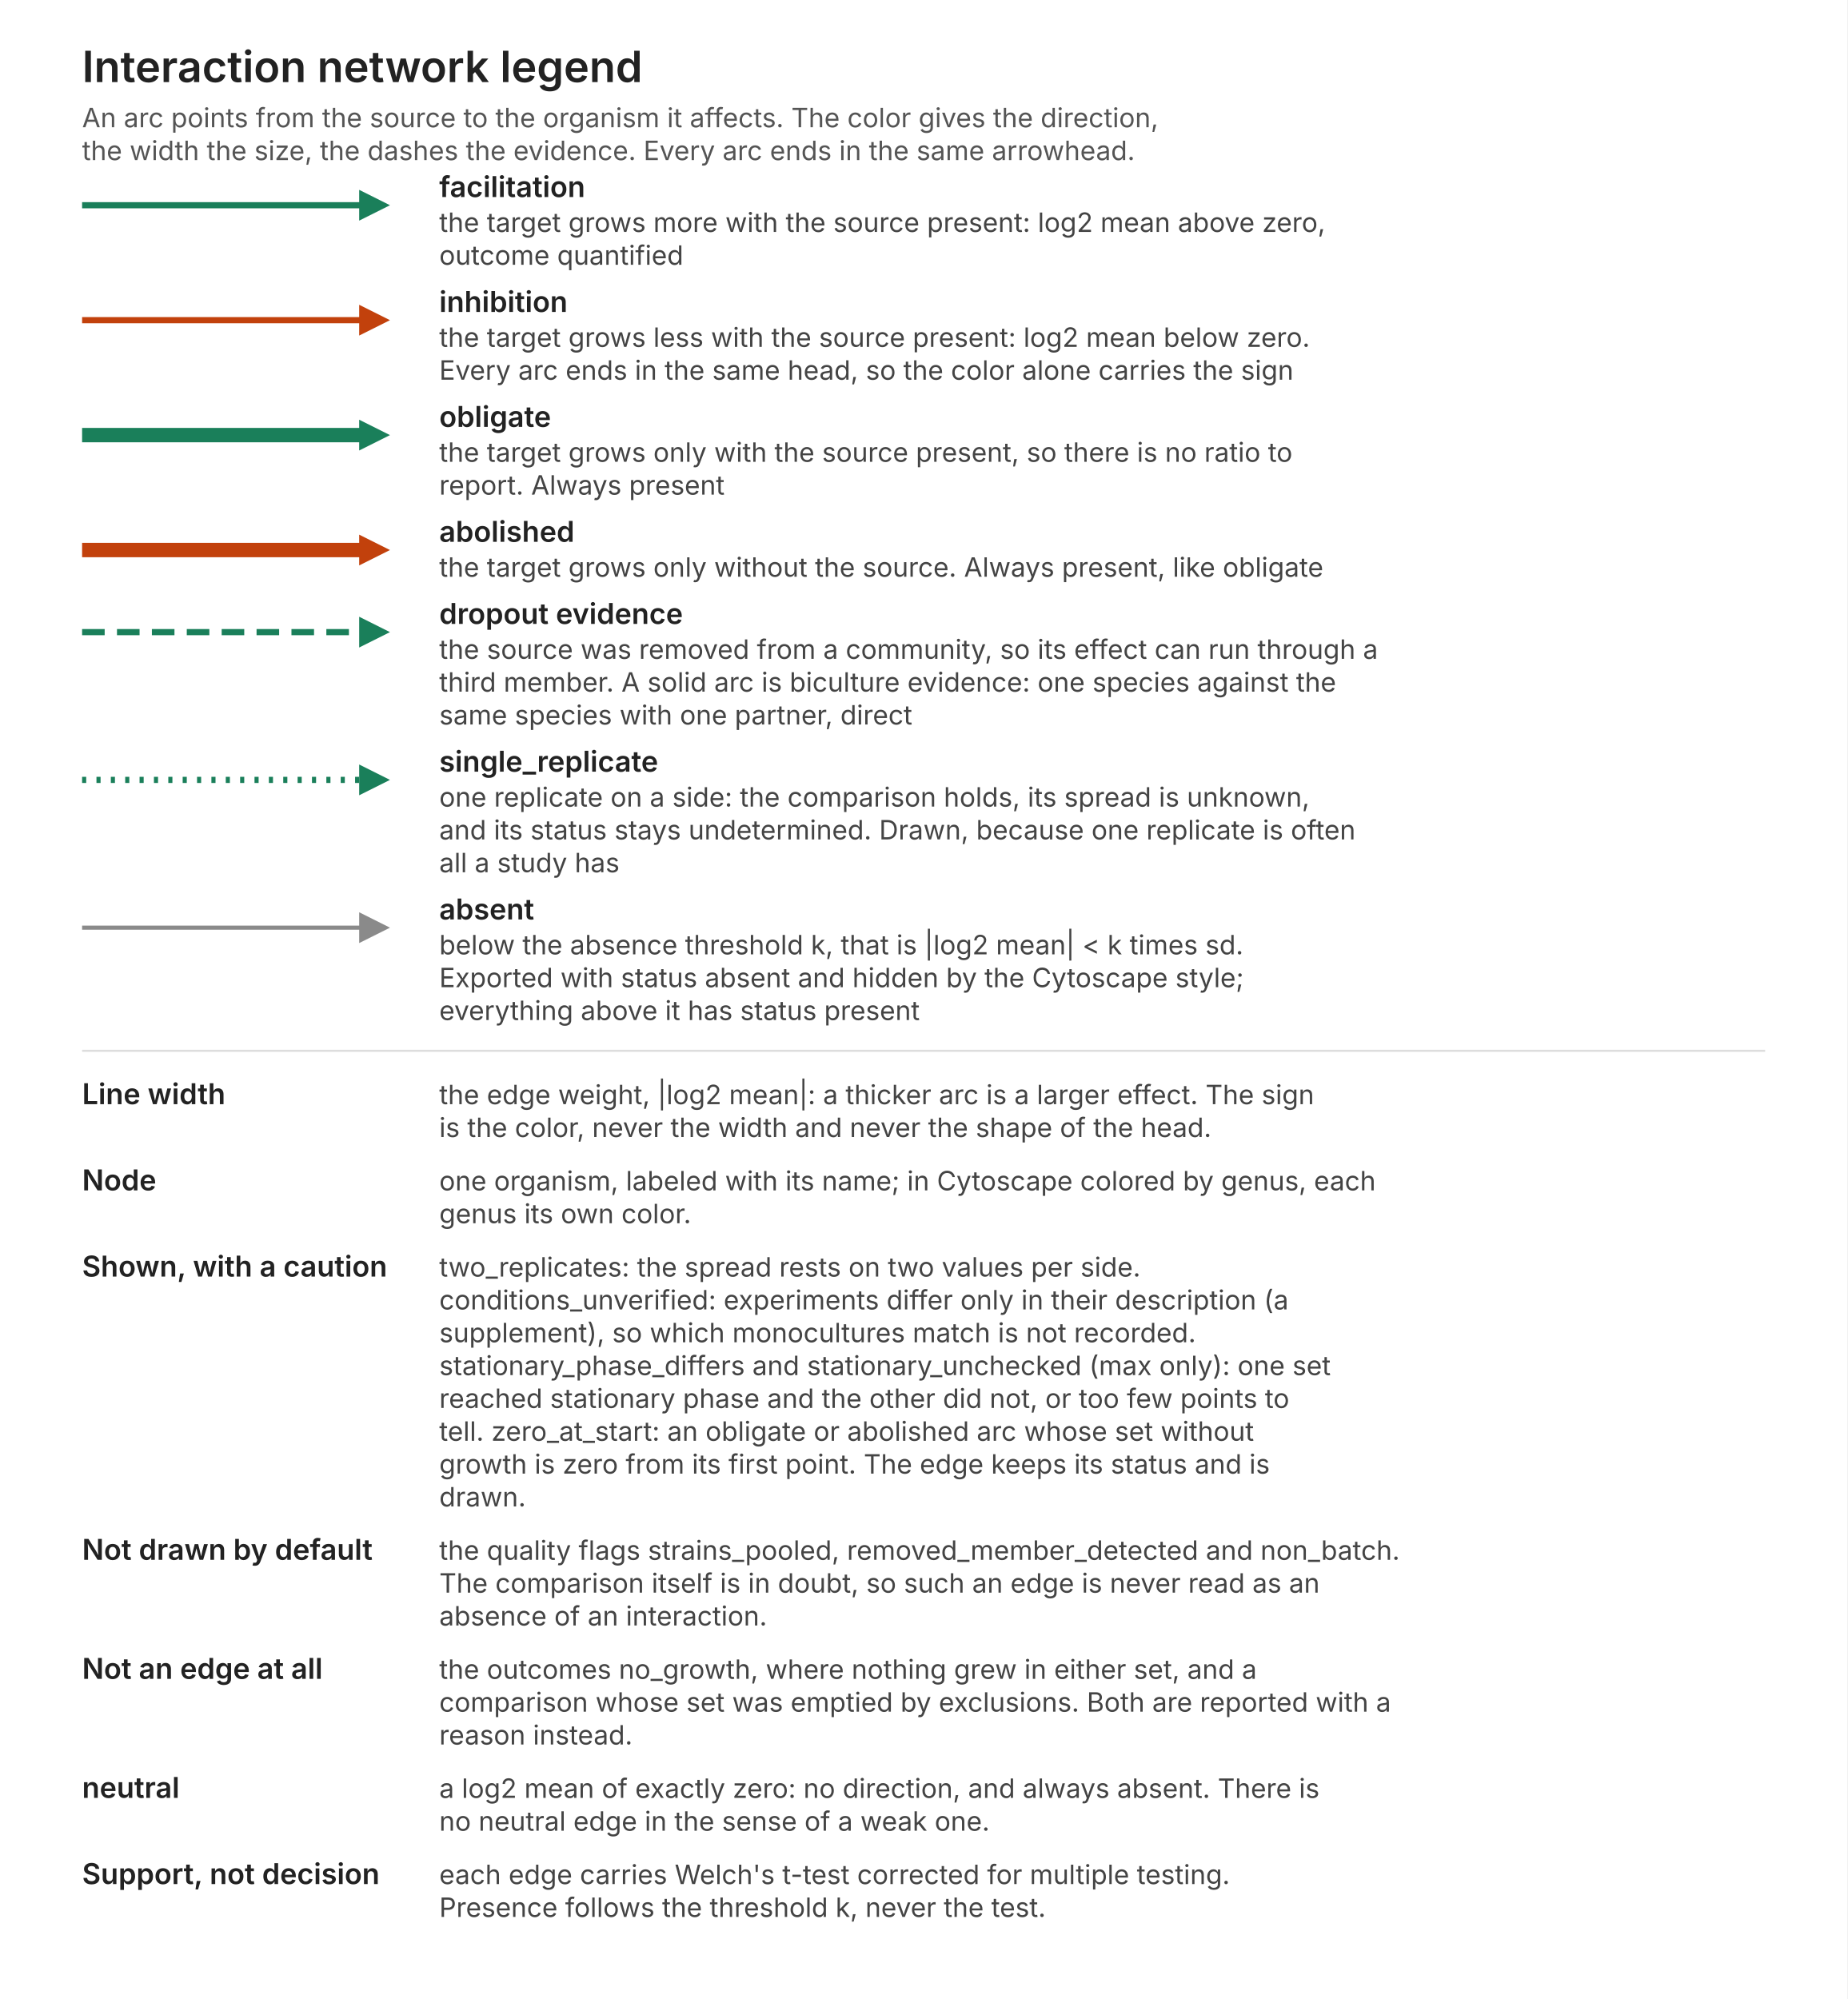
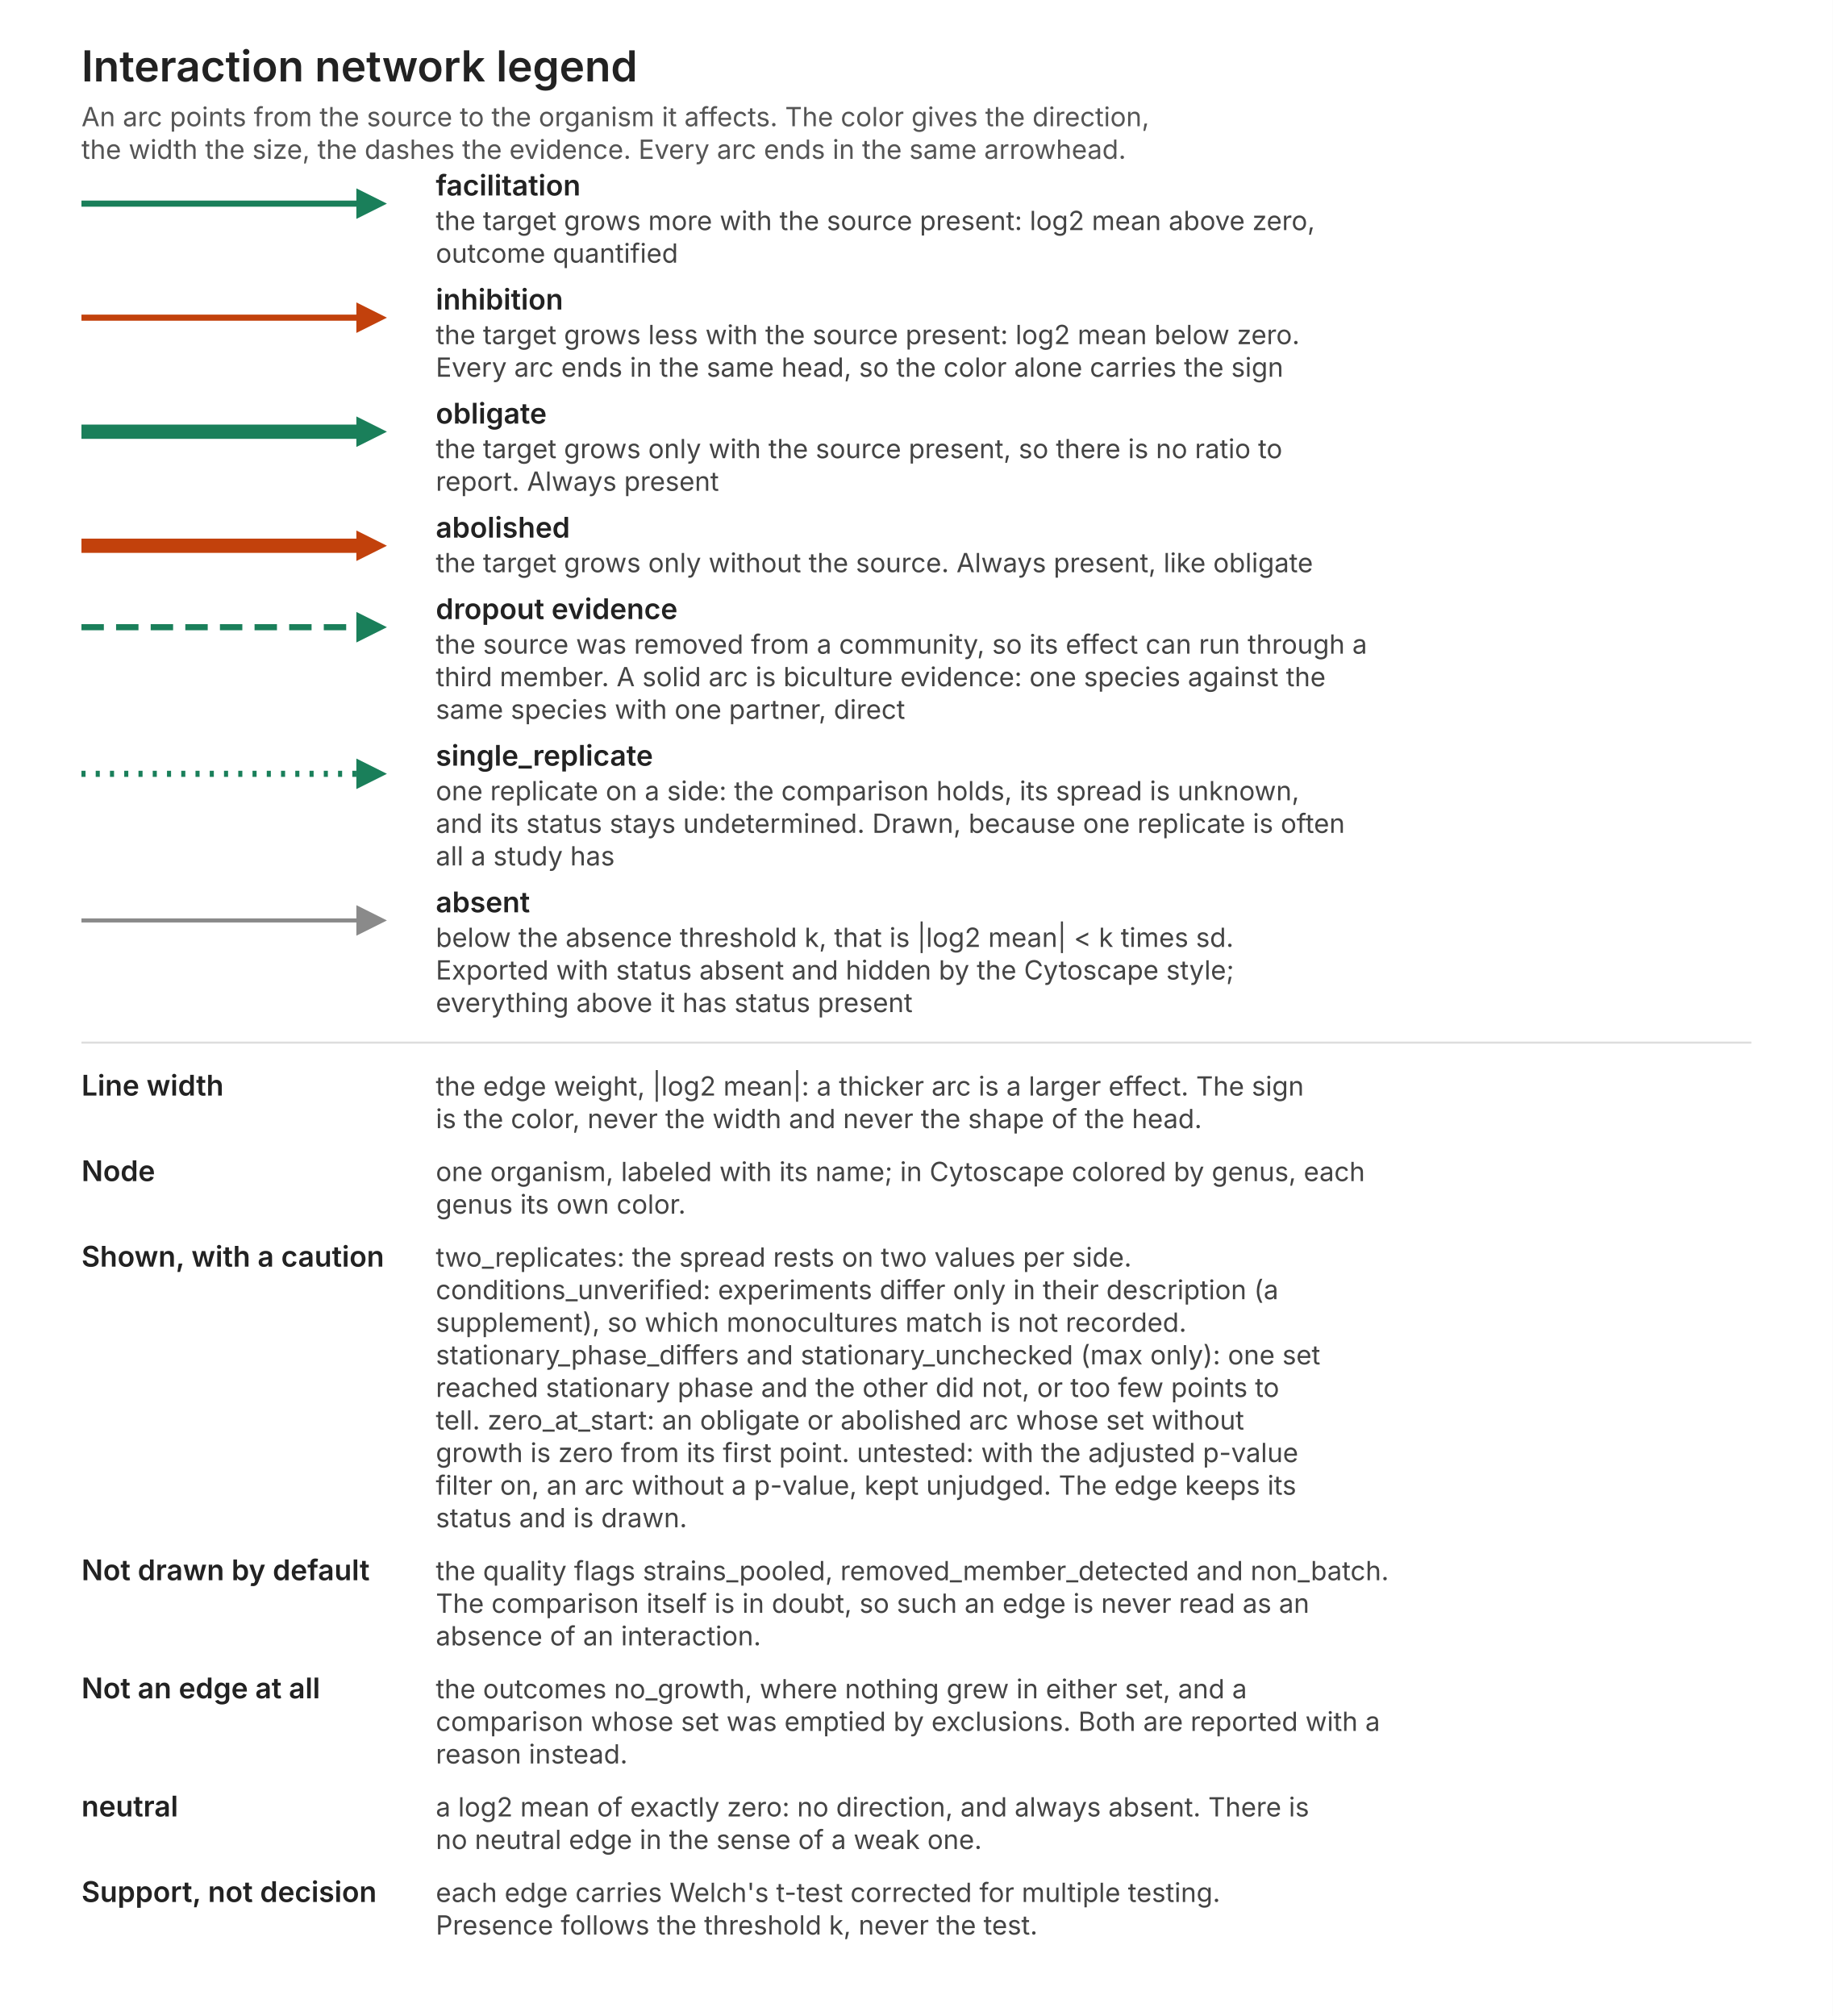
- <svg xmlns="http://www.w3.org/2000/svg" viewBox="0 0 900 974" width="900" height="974" role="img" aria-label="interaction network legend">
+ <svg xmlns="http://www.w3.org/2000/svg" viewBox="0 0 900 990" width="900" height="990" role="img" aria-label="interaction network legend">
  <style>text { font-family: system-ui, -apple-system, sans-serif; fill: #222222; }.title { font-size: 21px; font-weight: 600; }.subtitle { font-size: 13px; fill: #555555; }.label { font-size: 14px; font-weight: 600; }.meaning { font-size: 13px; fill: #444444; }</style>
-   <rect width="900" height="974" fill="#ffffff" />
+   <rect width="900" height="990" fill="#ffffff" />
  <text x="40" y="40" class="title">Interaction network legend</text>
  <text x="40" y="62" class="subtitle">An arc points from the source to the organism it affects. The color gives the direction,</text>
  <text x="40" y="78" class="subtitle">the width the size, the dashes the evidence. Every arc ends in the same arrowhead.</text>
  <line x1="40" y1="100" x2="176" y2="100" stroke="#1a7f5a" stroke-width="3" />
  <path d="M 190 100 l -15 -7.5 l 0 15 z" fill="#1a7f5a" />
  <text x="214" y="96" class="label">facilitation</text>
  <text x="214" y="113" class="meaning">the target grows more with the source present: log2 mean above zero,</text>
  <text x="214" y="129" class="meaning">outcome quantified</text>
  <line x1="40" y1="156" x2="176" y2="156" stroke="#c2410c" stroke-width="3" />
  <path d="M 190 156 l -15 -7.5 l 0 15 z" fill="#c2410c" />
  <text x="214" y="152" class="label">inhibition</text>
  <text x="214" y="169" class="meaning">the target grows less with the source present: log2 mean below zero.</text>
  <text x="214" y="185" class="meaning">Every arc ends in the same head, so the color alone carries the sign</text>
  <line x1="40" y1="212" x2="176" y2="212" stroke="#1a7f5a" stroke-width="7" />
  <path d="M 190 212 l -15 -7.5 l 0 15 z" fill="#1a7f5a" />
  <text x="214" y="208" class="label">obligate</text>
  <text x="214" y="225" class="meaning">the target grows only with the source present, so there is no ratio to</text>
  <text x="214" y="241" class="meaning">report. Always present</text>
  <line x1="40" y1="268" x2="176" y2="268" stroke="#c2410c" stroke-width="7" />
  <path d="M 190 268 l -15 -7.5 l 0 15 z" fill="#c2410c" />
  <text x="214" y="264" class="label">abolished</text>
  <text x="214" y="281" class="meaning">the target grows only without the source. Always present, like obligate</text>
  <line x1="40" y1="308" x2="176" y2="308" stroke="#1a7f5a" stroke-width="3" stroke-dasharray="11 6" />
  <path d="M 190 308 l -15 -7.5 l 0 15 z" fill="#1a7f5a" />
  <text x="214" y="304" class="label">dropout evidence</text>
  <text x="214" y="321" class="meaning">the source was removed from a community, so its effect can run through a</text>
  <text x="214" y="337" class="meaning">third member. A solid arc is biculture evidence: one species against the</text>
  <text x="214" y="353" class="meaning">same species with one partner, direct</text>
  <line x1="40" y1="380" x2="176" y2="380" stroke="#1a7f5a" stroke-width="3" stroke-dasharray="2 5" />
  <path d="M 190 380 l -15 -7.5 l 0 15 z" fill="#1a7f5a" />
  <text x="214" y="376" class="label">single_replicate</text>
  <text x="214" y="393" class="meaning">one replicate on a side: the comparison holds, its spread is unknown,</text>
  <text x="214" y="409" class="meaning">and its status stays undetermined. Drawn, because one replicate is often</text>
  <text x="214" y="425" class="meaning">all a study has</text>
  <line x1="40" y1="452" x2="176" y2="452" stroke="#8a8a8a" stroke-width="2" />
  <path d="M 190 452 l -15 -7.5 l 0 15 z" fill="#8a8a8a" />
  <text x="214" y="448" class="label">absent</text>
  <text x="214" y="465" class="meaning">below the absence threshold k, that is |log2 mean| &lt; k times sd.</text>
  <text x="214" y="481" class="meaning">Exported with status absent and hidden by the Cytoscape style;</text>
  <text x="214" y="497" class="meaning">everything above it has status present</text>
  <line x1="40" y1="512" x2="860" y2="512" stroke="#dddddd" />
  <text x="40" y="538" class="label">Line width</text>
  <text x="214" y="538" class="meaning">the edge weight, |log2 mean|: a thicker arc is a larger effect. The sign</text>
  <text x="214" y="554" class="meaning">is the color, never the width and never the shape of the head.</text>
  <text x="40" y="580" class="label">Node</text>
  <text x="214" y="580" class="meaning">one organism, labeled with its name; in Cytoscape colored by genus, each</text>
  <text x="214" y="596" class="meaning">genus its own color.</text>
  <text x="40" y="622" class="label">Shown, with a caution</text>
  <text x="214" y="622" class="meaning">two_replicates: the spread rests on two values per side.</text>
  <text x="214" y="638" class="meaning">conditions_unverified: experiments differ only in their description (a</text>
  <text x="214" y="654" class="meaning">supplement), so which monocultures match is not recorded.</text>
  <text x="214" y="670" class="meaning">stationary_phase_differs and stationary_unchecked (max only): one set</text>
  <text x="214" y="686" class="meaning">reached stationary phase and the other did not, or too few points to</text>
  <text x="214" y="702" class="meaning">tell. zero_at_start: an obligate or abolished arc whose set without</text>
-   <text x="214" y="718" class="meaning">growth is zero from its first point. The edge keeps its status and is</text>
-   <text x="214" y="734" class="meaning">drawn.</text>
-   <text x="40" y="760" class="label">Not drawn by default</text>
-   <text x="214" y="760" class="meaning">the quality flags strains_pooled, removed_member_detected and non_batch.</text>
-   <text x="214" y="776" class="meaning">The comparison itself is in doubt, so such an edge is never read as an</text>
-   <text x="214" y="792" class="meaning">absence of an interaction.</text>
-   <text x="40" y="818" class="label">Not an edge at all</text>
-   <text x="214" y="818" class="meaning">the outcomes no_growth, where nothing grew in either set, and a</text>
-   <text x="214" y="834" class="meaning">comparison whose set was emptied by exclusions. Both are reported with a</text>
-   <text x="214" y="850" class="meaning">reason instead.</text>
-   <text x="40" y="876" class="label">neutral</text>
-   <text x="214" y="876" class="meaning">a log2 mean of exactly zero: no direction, and always absent. There is</text>
-   <text x="214" y="892" class="meaning">no neutral edge in the sense of a weak one.</text>
-   <text x="40" y="918" class="label">Support, not decision</text>
-   <text x="214" y="918" class="meaning">each edge carries Welch's t-test corrected for multiple testing.</text>
-   <text x="214" y="934" class="meaning">Presence follows the threshold k, never the test.</text>
+   <text x="214" y="718" class="meaning">growth is zero from its first point. untested: with the adjusted p-value</text>
+   <text x="214" y="734" class="meaning">filter on, an arc without a p-value, kept unjudged. The edge keeps its</text>
+   <text x="214" y="750" class="meaning">status and is drawn.</text>
+   <text x="40" y="776" class="label">Not drawn by default</text>
+   <text x="214" y="776" class="meaning">the quality flags strains_pooled, removed_member_detected and non_batch.</text>
+   <text x="214" y="792" class="meaning">The comparison itself is in doubt, so such an edge is never read as an</text>
+   <text x="214" y="808" class="meaning">absence of an interaction.</text>
+   <text x="40" y="834" class="label">Not an edge at all</text>
+   <text x="214" y="834" class="meaning">the outcomes no_growth, where nothing grew in either set, and a</text>
+   <text x="214" y="850" class="meaning">comparison whose set was emptied by exclusions. Both are reported with a</text>
+   <text x="214" y="866" class="meaning">reason instead.</text>
+   <text x="40" y="892" class="label">neutral</text>
+   <text x="214" y="892" class="meaning">a log2 mean of exactly zero: no direction, and always absent. There is</text>
+   <text x="214" y="908" class="meaning">no neutral edge in the sense of a weak one.</text>
+   <text x="40" y="934" class="label">Support, not decision</text>
+   <text x="214" y="934" class="meaning">each edge carries Welch's t-test corrected for multiple testing.</text>
+   <text x="214" y="950" class="meaning">Presence follows the threshold k, never the test.</text>
</svg>
